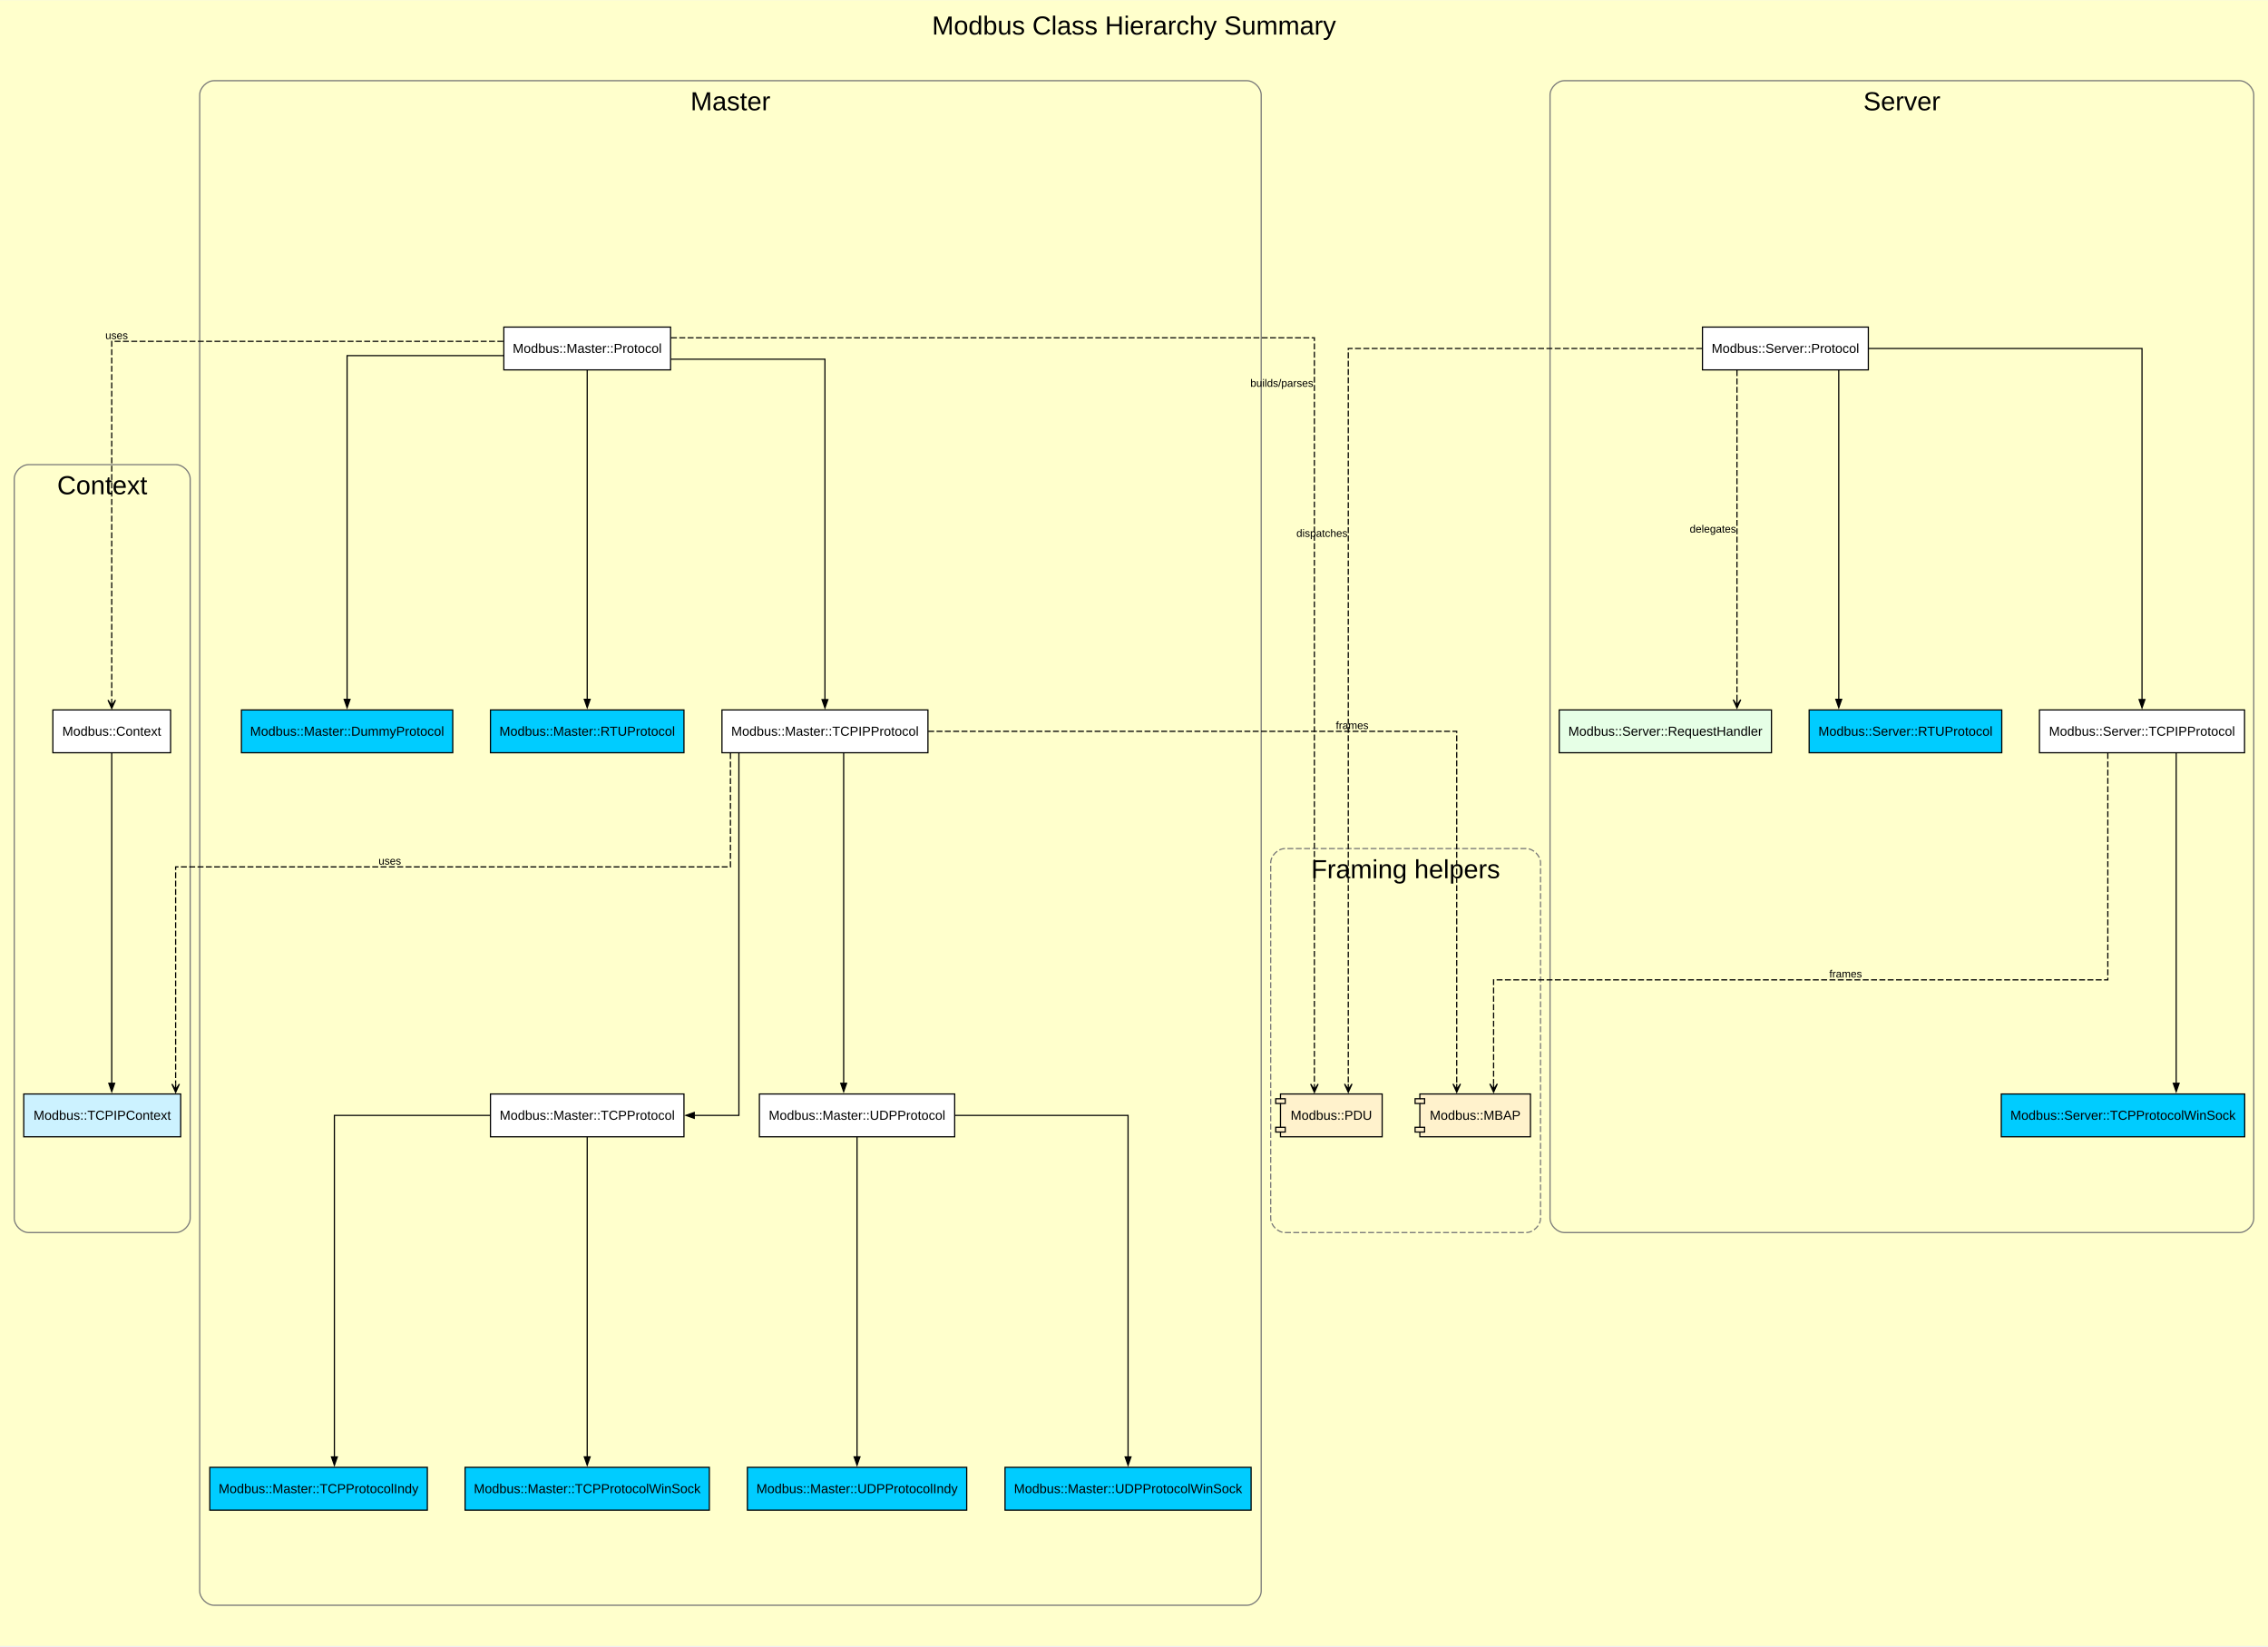
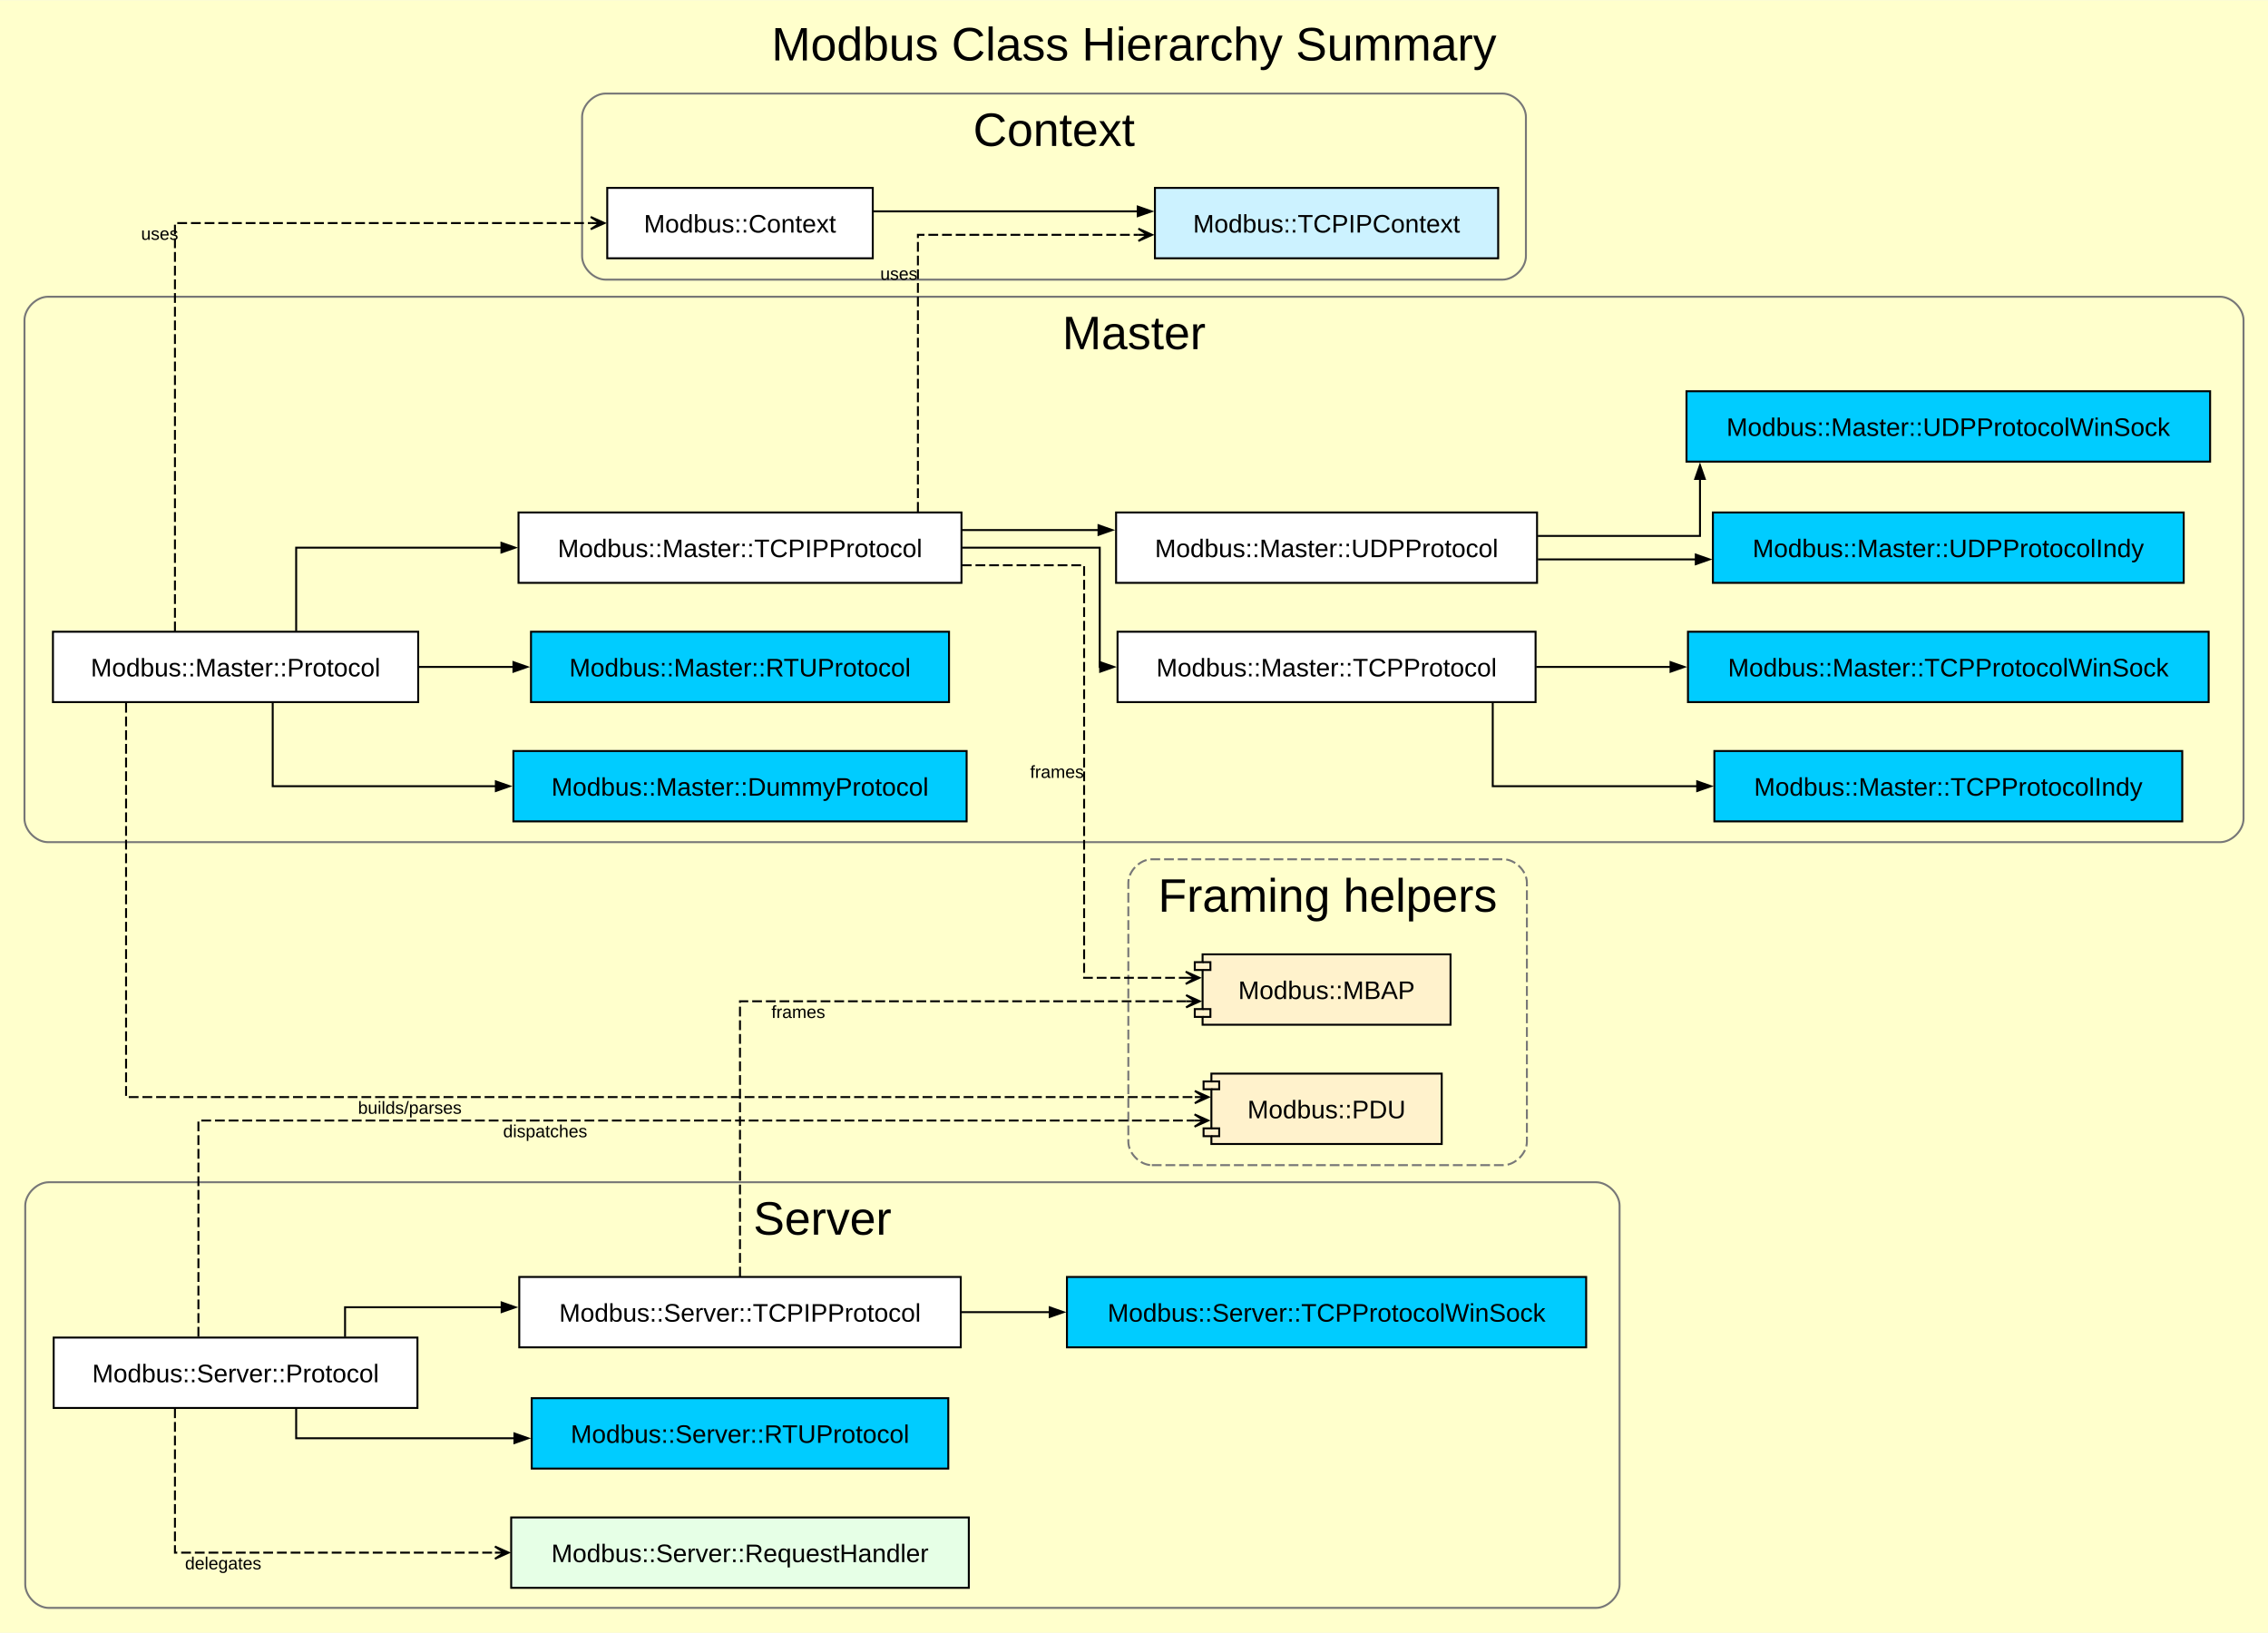
- <svg xmlns="http://www.w3.org/2000/svg" width="820pt" height="595pt" viewBox="0.00 0.00 820.19 595.00">
-   <g id="graph0" class="graph" transform="scale(0.429871 0.429871) rotate(0) translate(4 1380.14)">
-     <polygon fill="#ffffcc" stroke="none" points="-4,4 -4,-1380.14 1904,-1380.14 1904,4 -4,4" />
-     <text text-anchor="middle" x="950" y="-1351.24" font-family="Arial" font-size="22.00">Modbus Class Hierarchy Summary</text>
+ <svg xmlns="http://www.w3.org/2000/svg" width="1100pt" height="792pt" viewBox="0.00 0.00 1100.26 792.00">
+   <g id="graph0" class="graph" transform="scale(0.948503 0.948503) rotate(0) translate(4 831)">
+     <polygon fill="#ffffcc" stroke="none" points="-4,4 -4,-831 1156,-831 1156,4 -4,4" />
+     <text text-anchor="middle" x="576" y="-800.2" font-family="Arial" font-size="24.00">Modbus Class Hierarchy Summary</text>
    <g id="clust1" class="cluster">
-       <path fill="#ffffcc" stroke="#777777" d="M20,-343.68C20,-343.68 144,-343.68 144,-343.68 150,-343.68 156,-349.68 156,-355.68 156,-355.68 156,-977.51 156,-977.51 156,-983.51 150,-989.51 144,-989.51 144,-989.51 20,-989.51 20,-989.51 14,-989.51 8,-983.51 8,-977.51 8,-977.51 8,-355.68 8,-355.68 8,-349.68 14,-343.68 20,-343.68" />
-       <text text-anchor="middle" x="82" y="-964.61" font-family="Arial" font-size="22.00">Context</text>
+       <path fill="#ffffcc" stroke="#777777" d="M305.72,-688.08C305.72,-688.08 764.45,-688.08 764.45,-688.08 770.45,-688.08 776.45,-694.08 776.45,-700.08 776.45,-700.08 776.45,-771.25 776.45,-771.25 776.45,-777.25 770.45,-783.25 764.45,-783.25 764.45,-783.25 305.72,-783.25 305.72,-783.25 299.72,-783.25 293.72,-777.25 293.72,-771.25 293.72,-771.25 293.72,-700.08 293.72,-700.08 293.72,-694.08 299.72,-688.08 305.72,-688.08" />
+       <text text-anchor="middle" x="535.08" y="-756.45" font-family="Arial" font-size="24.00">Context</text>
    </g>
    <g id="clust2" class="cluster">
-       <path fill="#ffffcc" stroke="#777777" d="M176,-30.21C176,-30.21 1045,-30.21 1045,-30.21 1051,-30.21 1057,-36.21 1057,-42.21 1057,-42.21 1057,-1300.42 1057,-1300.42 1057,-1306.42 1051,-1312.42 1045,-1312.42 1045,-1312.42 176,-1312.42 176,-1312.42 170,-1312.42 164,-1306.42 164,-1300.42 164,-1300.42 164,-42.21 164,-42.21 164,-36.21 170,-30.21 176,-30.21" />
-       <text text-anchor="middle" x="610.5" y="-1287.52" font-family="Arial" font-size="22.00">Master</text>
+       <path fill="#ffffcc" stroke="#777777" d="M20.52,-400.38C20.52,-400.38 1131.48,-400.38 1131.48,-400.38 1137.48,-400.38 1143.48,-406.38 1143.48,-412.38 1143.48,-412.38 1143.48,-667.33 1143.48,-667.33 1143.48,-673.33 1137.48,-679.33 1131.48,-679.33 1131.48,-679.33 20.52,-679.33 20.52,-679.33 14.52,-679.33 8.52,-673.33 8.52,-667.33 8.52,-667.33 8.52,-412.38 8.52,-412.38 8.52,-406.38 14.52,-400.38 20.52,-400.38" />
+       <text text-anchor="middle" x="576" y="-652.53" font-family="Arial" font-size="24.00">Master</text>
    </g>
    <g id="clust3" class="cluster">
-       <path fill="#ffffcc" stroke="#777777" d="M1312,-343.68C1312,-343.68 1880,-343.68 1880,-343.68 1886,-343.68 1892,-349.68 1892,-355.68 1892,-355.68 1892,-1300.42 1892,-1300.42 1892,-1306.42 1886,-1312.42 1880,-1312.42 1880,-1312.42 1312,-1312.42 1312,-1312.42 1306,-1312.42 1300,-1306.42 1300,-1300.42 1300,-1300.42 1300,-355.68 1300,-355.68 1300,-349.68 1306,-343.68 1312,-343.68" />
-       <text text-anchor="middle" x="1596" y="-1287.52" font-family="Arial" font-size="22.00">Server</text>
+       <path fill="#ffffcc" stroke="#777777" d="M20.91,-8.75C20.91,-8.75 812.35,-8.75 812.35,-8.75 818.35,-8.75 824.35,-14.75 824.35,-20.75 824.35,-20.75 824.35,-214.44 824.35,-214.44 824.35,-220.44 818.35,-226.44 812.35,-226.44 812.35,-226.44 20.91,-226.44 20.91,-226.44 14.91,-226.44 8.91,-220.44 8.91,-214.44 8.91,-214.44 8.91,-20.75 8.91,-20.75 8.91,-14.75 14.91,-8.75 20.91,-8.75" />
+       <text text-anchor="middle" x="416.63" y="-199.64" font-family="Arial" font-size="24.00">Server</text>
    </g>
    <g id="clust4" class="cluster">
-       <path fill="#ffffcc" stroke="#777777" stroke-dasharray="5,2" d="M1077,-343.68C1077,-343.68 1280,-343.68 1280,-343.68 1286,-343.68 1292,-349.68 1292,-355.68 1292,-355.68 1292,-654.6 1292,-654.6 1292,-660.6 1286,-666.6 1280,-666.6 1280,-666.6 1077,-666.6 1077,-666.6 1071,-666.6 1065,-660.6 1065,-654.6 1065,-654.6 1065,-355.68 1065,-355.68 1065,-349.68 1071,-343.68 1077,-343.68" />
-       <text text-anchor="middle" x="1178.5" y="-641.7" font-family="Arial" font-size="22.00">Framing helpers</text>
+       <path fill="#ffffcc" stroke="#777777" stroke-dasharray="5,2" d="M585.1,-235.19C585.1,-235.19 764.95,-235.19 764.95,-235.19 770.95,-235.19 776.95,-241.19 776.95,-247.19 776.95,-247.19 776.95,-379.62 776.95,-379.62 776.95,-385.62 770.95,-391.62 764.95,-391.62 764.95,-391.62 585.1,-391.62 585.1,-391.62 579.1,-391.62 573.1,-385.62 573.1,-379.62 573.1,-379.62 573.1,-247.19 573.1,-247.19 573.1,-241.19 579.1,-235.19 585.1,-235.19" />
+       <text text-anchor="middle" x="675.03" y="-364.82" font-family="Arial" font-size="24.00">Framing helpers</text>
    </g>
    <g id="node1" class="node">
-       <polygon fill="#ffffff" stroke="#000000" points="139.51,-783.21 40.48,-783.21 40.48,-747.21 139.51,-747.21 139.51,-783.21" />
-       <text text-anchor="middle" x="90" y="-761.51" font-family="Arial" font-size="11.00">Modbus::Context</text>
+       <polygon fill="#ffffff" stroke="#000000" points="442.39,-735 306.58,-735 306.58,-699 442.39,-699 442.39,-735" />
+       <text text-anchor="middle" x="374.48" y="-712.15" font-family="Arial" font-size="13.00">Modbus::Context</text>
    </g>
    <g id="node2" class="node">
-       <polygon fill="#ccf2ff" stroke="#000000" points="148.01,-460.21 15.98,-460.21 15.98,-424.21 148.01,-424.21 148.01,-460.21" />
-       <text text-anchor="middle" x="82" y="-438.51" font-family="Arial" font-size="11.00">Modbus::TCPIPContext</text>
+       <polygon fill="#ccf2ff" stroke="#000000" points="762.26,-735 586.7,-735 586.7,-699 762.26,-699 762.26,-735" />
+       <text text-anchor="middle" x="674.48" y="-712.15" font-family="Arial" font-size="13.00">Modbus::TCPIPContext</text>
    </g>
    <g id="edge1" class="edge">
-       <path fill="none" stroke="#000000" d="M90,-746.92C90,-746.92 90,-469.22 90,-469.22" />
-       <polygon fill="#000000" stroke="#000000" points="92.45,-469.22 90,-462.22 87.55,-469.22 92.45,-469.22" />
+       <path fill="none" stroke="#000000" d="M442.56,-723C442.56,-723 577.93,-723 577.93,-723" />
+       <polygon fill="#000000" stroke="#000000" points="577.93,-725.45 584.93,-723 577.93,-720.55 577.93,-725.45" />
    </g>
    <g id="node3" class="node">
-       <polygon fill="#ffffff" stroke="#000000" points="560.14,-1105.21 419.86,-1105.21 419.86,-1069.21 560.14,-1069.21 560.14,-1105.21" />
-       <text text-anchor="middle" x="490" y="-1083.51" font-family="Arial" font-size="11.00">Modbus::Master::Protocol</text>
+       <polygon fill="#ffffff" stroke="#000000" points="209.89,-508 23.08,-508 23.08,-472 209.89,-472 209.89,-508" />
+       <text text-anchor="middle" x="116.48" y="-485.15" font-family="Arial" font-size="13.00">Modbus::Master::Protocol</text>
    </g>
    <g id="edge14" class="edge">
-       <path fill="none" stroke="#000000" stroke-dasharray="5,2" d="M419.41,-1093.21C304.58,-1093.21 90,-1093.21 90,-1093.21 90,-1093.21 90,-791.53 90,-791.53" />
-       <polygon fill="#000000" stroke="#000000" points="90,-784.53 93.15,-791.53 90,-786.82 90,-791.53 90,-791.53 90,-791.53 90,-786.82 86.85,-791.53 90,-784.53" />
-       <text text-anchor="middle" x="94.11" y="-1095.16" font-family="Arial" font-size="9.00">uses</text>
+       <path fill="none" stroke="#000000" stroke-dasharray="5,2" d="M85.48,-508.19C85.48,-562.06 85.48,-717 85.48,-717 85.48,-717 298.14,-717 298.14,-717" />
+       <polygon fill="#000000" stroke="#000000" points="305.14,-717 298.14,-720.15 302.86,-717 298.14,-717 298.14,-717 298.14,-717 302.86,-717 298.14,-713.85 305.14,-717" />
+       <text text-anchor="middle" x="77.66" y="-708.45" font-family="Arial" font-size="9.00">uses</text>
    </g>
    <g id="node4" class="node">
-       <polygon fill="#00ccff" stroke="#000000" points="376.89,-783.21 199.11,-783.21 199.11,-747.21 376.89,-747.21 376.89,-783.21" />
-       <text text-anchor="middle" x="288" y="-761.51" font-family="Arial" font-size="11.00">Modbus::Master::DummyProtocol</text>
+       <polygon fill="#00ccff" stroke="#000000" points="490.39,-447 258.58,-447 258.58,-411 490.39,-411 490.39,-447" />
+       <text text-anchor="middle" x="374.48" y="-424.15" font-family="Arial" font-size="13.00">Modbus::Master::DummyProtocol</text>
    </g>
    <g id="edge2" class="edge">
-       <path fill="none" stroke="#000000" d="M419.63,-1081.21C361.34,-1081.21 288,-1081.21 288,-1081.21 288,-1081.21 288,-792.08 288,-792.08" />
-       <polygon fill="#000000" stroke="#000000" points="290.45,-792.08 288,-785.08 285.55,-792.08 290.45,-792.08" />
+       <path fill="none" stroke="#000000" d="M135.48,-471.7C135.48,-453.73 135.48,-429 135.48,-429 135.48,-429 249.62,-429 249.62,-429" />
+       <polygon fill="#000000" stroke="#000000" points="249.62,-431.45 256.62,-429 249.62,-426.55 249.62,-431.45" />
    </g>
    <g id="node5" class="node">
-       <polygon fill="#00ccff" stroke="#000000" points="571.39,-783.21 408.61,-783.21 408.61,-747.21 571.39,-747.21 571.39,-783.21" />
-       <text text-anchor="middle" x="490" y="-761.51" font-family="Arial" font-size="11.00">Modbus::Master::RTUProtocol</text>
+       <polygon fill="#00ccff" stroke="#000000" points="481.39,-508 267.58,-508 267.58,-472 481.39,-472 481.39,-508" />
+       <text text-anchor="middle" x="374.48" y="-485.15" font-family="Arial" font-size="13.00">Modbus::Master::RTUProtocol</text>
    </g>
    <g id="edge3" class="edge">
-       <path fill="none" stroke="#000000" d="M490,-1068.98C490,-1068.98 490,-792.16 490,-792.16" />
-       <polygon fill="#000000" stroke="#000000" points="492.45,-792.16 490,-785.16 487.55,-792.16 492.45,-792.16" />
+       <path fill="none" stroke="#000000" d="M210.36,-490C210.36,-490 258.61,-490 258.61,-490" />
+       <polygon fill="#000000" stroke="#000000" points="258.61,-492.45 265.61,-490 258.61,-487.55 258.61,-492.45" />
    </g>
    <g id="node6" class="node">
-       <polygon fill="#ffffff" stroke="#000000" points="776.64,-783.21 603.36,-783.21 603.36,-747.21 776.64,-747.21 776.64,-783.21" />
-       <text text-anchor="middle" x="690" y="-761.51" font-family="Arial" font-size="11.00">Modbus::Master::TCPIPProtocol</text>
+       <polygon fill="#ffffff" stroke="#000000" points="487.76,-569 261.2,-569 261.2,-533 487.76,-533 487.76,-569" />
+       <text text-anchor="middle" x="374.48" y="-546.15" font-family="Arial" font-size="13.00">Modbus::Master::TCPIPProtocol</text>
    </g>
    <g id="edge4" class="edge">
-       <path fill="none" stroke="#000000" d="M560.51,-1078.21C618.09,-1078.21 690,-1078.21 690,-1078.21 690,-1078.21 690,-791.91 690,-791.91" />
-       <polygon fill="#000000" stroke="#000000" points="692.45,-791.91 690,-784.91 687.55,-791.91 692.45,-791.91" />
+       <path fill="none" stroke="#000000" d="M147.48,-508.3C147.48,-526.27 147.48,-551 147.48,-551 147.48,-551 252.47,-551 252.47,-551" />
+       <polygon fill="#000000" stroke="#000000" points="252.47,-553.45 259.47,-551 252.47,-548.55 252.47,-553.45" />
    </g>
    <g id="node18" class="node">
-       <polygon fill="#fff2cc" stroke="#000000" points="1158.77,-460.21 1073.23,-460.21 1073.23,-456.21 1069.23,-456.21 1069.23,-452.21 1073.23,-452.21 1073.23,-432.21 1069.23,-432.21 1069.23,-428.21 1073.23,-428.21 1073.23,-424.21 1158.77,-424.21 1158.77,-460.21" />
-       <polyline fill="none" stroke="#000000" points="1073.23,-456.21 1077.23,-456.21 1077.23,-452.21 1073.23,-452.21" />
-       <polyline fill="none" stroke="#000000" points="1073.23,-432.21 1077.23,-432.21 1077.23,-428.21 1073.23,-428.21" />
-       <text text-anchor="middle" x="1116" y="-438.51" font-family="Arial" font-size="11.00">Modbus::PDU</text>
+       <polygon fill="#fff2cc" stroke="#000000" points="733.39,-282 615.58,-282 615.58,-278 611.58,-278 611.58,-274 615.58,-274 615.58,-254 611.58,-254 611.58,-250 615.58,-250 615.58,-246 733.39,-246 733.39,-282" />
+       <polyline fill="none" stroke="#000000" points="615.58,-278 619.58,-278 619.58,-274 615.58,-274" />
+       <polyline fill="none" stroke="#000000" points="615.58,-254 619.58,-254 619.58,-250 615.58,-250" />
+       <text text-anchor="middle" x="674.48" y="-259.15" font-family="Arial" font-size="13.00">Modbus::PDU</text>
    </g>
    <g id="edge17" class="edge">
-       <path fill="none" stroke="#000000" stroke-dasharray="5,2" d="M560.47,-1096.21C721.33,-1096.21 1101.74,-1096.21 1101.74,-1096.21 1101.74,-1096.21 1101.74,-468.61 1101.74,-468.61" />
-       <polygon fill="#000000" stroke="#000000" points="1101.75,-461.61 1104.9,-468.61 1101.75,-463.89 1101.75,-468.61 1101.75,-468.61 1101.75,-468.61 1101.75,-463.89 1098.6,-468.61 1101.75,-461.61" />
-       <text text-anchor="middle" x="1074.37" y="-1055" font-family="Arial" font-size="9.00">builds/parses</text>
+       <path fill="none" stroke="#000000" stroke-dasharray="5,2" d="M60.48,-471.62C60.48,-418.75 60.48,-270 60.48,-270 60.48,-270 607.11,-270 607.11,-270" />
+       <polygon fill="#000000" stroke="#000000" points="614.11,-270 607.11,-273.15 611.83,-270 607.11,-270 607.11,-270 607.11,-270 611.83,-270 607.11,-266.85 614.11,-270" />
+       <text text-anchor="middle" x="205.61" y="-261.45" font-family="Arial" font-size="9.00">builds/parses</text>
    </g>
    <g id="edge15" class="edge">
-       <path fill="none" stroke="#000000" stroke-dasharray="5,2" d="M610.49,-746.9C610.49,-714.67 610.49,-651.21 610.49,-651.21 610.49,-651.21 143.76,-651.21 143.76,-651.21 143.76,-651.21 143.76,-468.61 143.76,-468.61" />
-       <polygon fill="#000000" stroke="#000000" points="143.77,-461.61 146.92,-468.61 143.77,-463.9 143.77,-468.61 143.77,-468.61 143.77,-468.61 143.77,-463.9 140.62,-468.61 143.77,-461.61" />
-       <text text-anchor="middle" x="323.92" y="-653.16" font-family="Arial" font-size="9.00">uses</text>
+       <path fill="none" stroke="#000000" stroke-dasharray="5,2" d="M465.48,-569.35C465.48,-611.38 465.48,-711 465.48,-711 465.48,-711 578.24,-711 578.24,-711" />
+       <polygon fill="#000000" stroke="#000000" points="585.24,-711 578.24,-714.15 582.96,-711 578.24,-711 578.24,-711 578.24,-711 582.96,-711 578.24,-707.85 585.24,-711" />
+       <text text-anchor="middle" x="455.73" y="-688" font-family="Arial" font-size="9.00">uses</text>
    </g>
    <g id="node7" class="node">
-       <polygon fill="#ffffff" stroke="#000000" points="571.39,-460.21 408.61,-460.21 408.61,-424.21 571.39,-424.21 571.39,-460.21" />
-       <text text-anchor="middle" x="490" y="-438.51" font-family="Arial" font-size="11.00">Modbus::Master::TCPProtocol</text>
+       <polygon fill="#ffffff" stroke="#000000" points="781.39,-508 567.58,-508 567.58,-472 781.39,-472 781.39,-508" />
+       <text text-anchor="middle" x="674.48" y="-485.15" font-family="Arial" font-size="13.00">Modbus::Master::TCPProtocol</text>
    </g>
    <g id="edge5" class="edge">
-       <path fill="none" stroke="#000000" d="M617.61,-746.92C617.61,-678.59 617.61,-442.21 617.61,-442.21 617.61,-442.21 580.05,-442.21 580.05,-442.21" />
-       <polygon fill="#000000" stroke="#000000" points="580.05,-439.76 573.05,-442.21 580.05,-444.66 580.05,-439.76" />
+       <path fill="none" stroke="#000000" d="M488.13,-551C525.89,-551 558.48,-551 558.48,-551 558.48,-551 558.48,-490 558.48,-490 558.48,-490 559.36,-490 559.36,-490" />
+       <polygon fill="#000000" stroke="#000000" points="558.69,-492.45 565.69,-490 558.69,-487.55 558.69,-492.45" />
    </g>
    <g id="node8" class="node">
-       <polygon fill="#ffffff" stroke="#000000" points="799.14,-460.21 634.86,-460.21 634.86,-424.21 799.14,-424.21 799.14,-460.21" />
-       <text text-anchor="middle" x="717" y="-438.51" font-family="Arial" font-size="11.00">Modbus::Master::UDPProtocol</text>
+       <polygon fill="#ffffff" stroke="#000000" points="782.14,-569 566.83,-569 566.83,-533 782.14,-533 782.14,-569" />
+       <text text-anchor="middle" x="674.48" y="-546.15" font-family="Arial" font-size="13.00">Modbus::Master::UDPProtocol</text>
    </g>
    <g id="edge6" class="edge">
-       <path fill="none" stroke="#000000" d="M705.75,-746.92C705.75,-746.92 705.75,-469.22 705.75,-469.22" />
-       <polygon fill="#000000" stroke="#000000" points="708.2,-469.22 705.75,-462.22 703.3,-469.22 708.2,-469.22" />
+       <path fill="none" stroke="#000000" d="M487.9,-560C487.9,-560 557.85,-560 557.85,-560" />
+       <polygon fill="#000000" stroke="#000000" points="557.85,-562.45 564.85,-560 557.85,-557.55 557.85,-562.45" />
    </g>
    <g id="node19" class="node">
-       <polygon fill="#fff2cc" stroke="#000000" points="1283.52,-460.21 1190.48,-460.21 1190.48,-456.21 1186.48,-456.21 1186.48,-452.21 1190.48,-452.21 1190.48,-432.21 1186.48,-432.21 1186.48,-428.21 1190.48,-428.21 1190.48,-424.21 1283.52,-424.21 1283.52,-460.21" />
-       <polyline fill="none" stroke="#000000" points="1190.48,-456.21 1194.48,-456.21 1194.48,-452.21 1190.48,-452.21" />
-       <polyline fill="none" stroke="#000000" points="1190.48,-432.21 1194.48,-432.21 1194.48,-428.21 1190.48,-428.21" />
-       <text text-anchor="middle" x="1237" y="-438.51" font-family="Arial" font-size="11.00">Modbus::MBAP</text>
+       <polygon fill="#fff2cc" stroke="#000000" points="737.89,-343 611.08,-343 611.08,-339 607.08,-339 607.08,-335 611.08,-335 611.08,-315 607.08,-315 607.08,-311 611.08,-311 611.08,-307 737.89,-307 737.89,-343" />
+       <polyline fill="none" stroke="#000000" points="611.08,-339 615.08,-339 615.08,-335 611.08,-335" />
+       <polyline fill="none" stroke="#000000" points="611.08,-315 615.08,-315 615.08,-311 611.08,-311" />
+       <text text-anchor="middle" x="674.48" y="-320.15" font-family="Arial" font-size="13.00">Modbus::MBAP</text>
    </g>
    <g id="edge19" class="edge">
-       <path fill="none" stroke="#000000" stroke-dasharray="5,2" d="M776.87,-765.21C927.57,-765.21 1221.49,-765.21 1221.49,-765.21 1221.49,-765.21 1221.49,-468.72 1221.49,-468.72" />
-       <polygon fill="#000000" stroke="#000000" points="1221.5,-461.72 1224.65,-468.72 1221.5,-464.01 1221.5,-468.72 1221.5,-468.72 1221.5,-468.72 1221.5,-464.01 1218.35,-468.72 1221.5,-461.72" />
-       <text text-anchor="middle" x="1133.55" y="-767.16" font-family="Arial" font-size="9.00">frames</text>
+       <path fill="none" stroke="#000000" stroke-dasharray="5,2" d="M487.94,-542C521.99,-542 550.48,-542 550.48,-542 550.48,-542 550.48,-331 550.48,-331 550.48,-331 602.45,-331 602.45,-331" />
+       <polygon fill="#000000" stroke="#000000" points="609.45,-331 602.45,-334.15 607.17,-331 602.45,-331 602.45,-331 602.45,-331 607.17,-331 602.45,-327.85 609.45,-331" />
+       <text text-anchor="middle" x="536.61" y="-433.24" font-family="Arial" font-size="9.00">frames</text>
    </g>
    <g id="node9" class="node">
-       <polygon fill="#00ccff" stroke="#000000" points="355.51,-146.21 172.49,-146.21 172.49,-110.21 355.51,-110.21 355.51,-146.21" />
-       <text text-anchor="middle" x="264" y="-124.51" font-family="Arial" font-size="11.00">Modbus::Master::TCPProtocolIndy</text>
+       <polygon fill="#00ccff" stroke="#000000" points="1112.14,-447 872.83,-447 872.83,-411 1112.14,-411 1112.14,-447" />
+       <text text-anchor="middle" x="992.48" y="-424.15" font-family="Arial" font-size="13.00">Modbus::Master::TCPProtocolIndy</text>
    </g>
    <g id="edge7" class="edge">
-       <path fill="none" stroke="#000000" d="M408.38,-442.21C348.4,-442.21 277.31,-442.21 277.31,-442.21 277.31,-442.21 277.31,-154.97 277.31,-154.97" />
-       <polygon fill="#000000" stroke="#000000" points="279.76,-154.97 277.31,-147.97 274.86,-154.97 279.76,-154.97" />
+       <path fill="none" stroke="#000000" d="M759.48,-471.7C759.48,-453.73 759.48,-429 759.48,-429 759.48,-429 864.06,-429 864.06,-429" />
+       <polygon fill="#000000" stroke="#000000" points="864.06,-431.45 871.06,-429 864.06,-426.55 864.06,-431.45" />
    </g>
    <g id="node10" class="node">
-       <polygon fill="#00ccff" stroke="#000000" points="592.76,-146.21 387.24,-146.21 387.24,-110.21 592.76,-110.21 592.76,-146.21" />
-       <text text-anchor="middle" x="490" y="-124.51" font-family="Arial" font-size="11.00">Modbus::Master::TCPProtocolWinSock</text>
+       <polygon fill="#00ccff" stroke="#000000" points="1125.64,-508 859.33,-508 859.33,-472 1125.64,-472 1125.64,-508" />
+       <text text-anchor="middle" x="992.48" y="-485.15" font-family="Arial" font-size="13.00">Modbus::Master::TCPProtocolWinSock</text>
    </g>
    <g id="edge8" class="edge">
-       <path fill="none" stroke="#000000" d="M490,-423.97C490,-423.97 490,-155.02 490,-155.02" />
-       <polygon fill="#000000" stroke="#000000" points="492.45,-155.02 490,-148.02 487.55,-155.02 492.45,-155.02" />
+       <path fill="none" stroke="#000000" d="M781.7,-490C781.7,-490 850.42,-490 850.42,-490" />
+       <polygon fill="#000000" stroke="#000000" points="850.42,-492.45 857.42,-490 850.42,-487.55 850.42,-492.45" />
    </g>
    <g id="node11" class="node">
-       <polygon fill="#00ccff" stroke="#000000" points="809.26,-146.21 624.74,-146.21 624.74,-110.21 809.26,-110.21 809.26,-146.21" />
-       <text text-anchor="middle" x="717" y="-124.51" font-family="Arial" font-size="11.00">Modbus::Master::UDPProtocolIndy</text>
+       <polygon fill="#00ccff" stroke="#000000" points="1112.89,-569 872.08,-569 872.08,-533 1112.89,-533 1112.89,-569" />
+       <text text-anchor="middle" x="992.48" y="-546.15" font-family="Arial" font-size="13.00">Modbus::Master::UDPProtocolIndy</text>
    </g>
    <g id="edge9" class="edge">
-       <path fill="none" stroke="#000000" d="M717,-423.97C717,-423.97 717,-155.02 717,-155.02" />
-       <polygon fill="#000000" stroke="#000000" points="719.45,-155.02 717,-148.02 714.55,-155.02 719.45,-155.02" />
+       <path fill="none" stroke="#000000" d="M782.59,-545C782.59,-545 863.33,-545 863.33,-545" />
+       <polygon fill="#000000" stroke="#000000" points="863.33,-547.45 870.33,-545 863.33,-542.55 863.33,-547.45" />
    </g>
    <g id="node12" class="node">
-       <polygon fill="#00ccff" stroke="#000000" points="1048.52,-146.21 841.49,-146.21 841.49,-110.21 1048.52,-110.21 1048.52,-146.21" />
-       <text text-anchor="middle" x="945" y="-124.51" font-family="Arial" font-size="11.00">Modbus::Master::UDPProtocolWinSock</text>
+       <polygon fill="#00ccff" stroke="#000000" points="1126.39,-631 858.58,-631 858.58,-595 1126.39,-595 1126.39,-631" />
+       <text text-anchor="middle" x="992.48" y="-608.15" font-family="Arial" font-size="13.00">Modbus::Master::UDPProtocolWinSock</text>
    </g>
    <g id="edge10" class="edge">
-       <path fill="none" stroke="#000000" d="M799.64,-442.21C864.89,-442.21 945,-442.21 945,-442.21 945,-442.21 945,-154.97 945,-154.97" />
-       <polygon fill="#000000" stroke="#000000" points="947.45,-154.97 945,-147.97 942.55,-154.97 947.45,-154.97" />
+       <path fill="none" stroke="#000000" d="M782.54,-557C825.76,-557 865.48,-557 865.48,-557 865.48,-557 865.48,-586.15 865.48,-586.15" />
+       <polygon fill="#000000" stroke="#000000" points="863.03,-586.15 865.48,-593.15 867.93,-586.15 863.03,-586.15" />
    </g>
    <g id="node13" class="node">
-       <polygon fill="#e6ffe6" stroke="#000000" points="1486.27,-783.21 1307.73,-783.21 1307.73,-747.21 1486.27,-747.21 1486.27,-783.21" />
-       <text text-anchor="middle" x="1397" y="-761.51" font-family="Arial" font-size="11.00">Modbus::Server::RequestHandler</text>
+       <polygon fill="#e6ffe6" stroke="#000000" points="491.51,-55 257.45,-55 257.45,-19 491.51,-19 491.51,-55" />
+       <text text-anchor="middle" x="374.48" y="-32.15" font-family="Arial" font-size="13.00">Modbus::Server::RequestHandler</text>
    </g>
    <g id="node14" class="node">
-       <polygon fill="#ffffff" stroke="#000000" points="1567.77,-1105.21 1428.23,-1105.21 1428.23,-1069.21 1567.77,-1069.21 1567.77,-1105.21" />
-       <text text-anchor="middle" x="1498" y="-1083.51" font-family="Arial" font-size="11.00">Modbus::Server::Protocol</text>
+       <polygon fill="#ffffff" stroke="#000000" points="209.51,-147 23.45,-147 23.45,-111 209.51,-111 209.51,-147" />
+       <text text-anchor="middle" x="116.48" y="-124.15" font-family="Arial" font-size="13.00">Modbus::Server::Protocol</text>
    </g>
    <g id="edge16" class="edge">
-       <path fill="none" stroke="#000000" stroke-dasharray="5,2" d="M1457.25,-1068.98C1457.25,-1068.98 1457.25,-791.87 1457.25,-791.87" />
-       <polygon fill="#000000" stroke="#000000" points="1457.25,-784.87 1460.4,-791.87 1457.25,-787.15 1457.25,-791.87 1457.25,-791.87 1457.25,-791.87 1457.25,-787.15 1454.1,-791.87 1457.25,-784.87" />
-       <text text-anchor="middle" x="1437" y="-932.37" font-family="Arial" font-size="9.00">delegates</text>
+       <path fill="none" stroke="#000000" stroke-dasharray="5,2" d="M85.48,-110.82C85.48,-84.01 85.48,-37 85.48,-37 85.48,-37 249.14,-37 249.14,-37" />
+       <polygon fill="#000000" stroke="#000000" points="256.14,-37 249.14,-40.15 253.85,-37 249.14,-37 249.14,-37 249.14,-37 253.85,-37 249.14,-33.85 256.14,-37" />
+       <text text-anchor="middle" x="110.15" y="-28.45" font-family="Arial" font-size="9.00">delegates</text>
    </g>
    <g id="node15" class="node">
-       <polygon fill="#00ccff" stroke="#000000" points="1680.02,-783.21 1517.98,-783.21 1517.98,-747.21 1680.02,-747.21 1680.02,-783.21" />
-       <text text-anchor="middle" x="1599" y="-761.51" font-family="Arial" font-size="11.00">Modbus::Server::RTUProtocol</text>
+       <polygon fill="#00ccff" stroke="#000000" points="481.01,-116 267.95,-116 267.95,-80 481.01,-80 481.01,-116" />
+       <text text-anchor="middle" x="374.48" y="-93.15" font-family="Arial" font-size="13.00">Modbus::Server::RTUProtocol</text>
    </g>
    <g id="edge11" class="edge">
-       <path fill="none" stroke="#000000" d="M1542.88,-1068.98C1542.88,-1068.98 1542.88,-792.16 1542.88,-792.16" />
-       <polygon fill="#000000" stroke="#000000" points="1545.33,-792.16 1542.88,-785.16 1540.43,-792.16 1545.33,-792.16" />
+       <path fill="none" stroke="#000000" d="M147.48,-110.68C147.48,-102.86 147.48,-95.5 147.48,-95.5 147.48,-95.5 259.12,-95.5 259.12,-95.5" />
+       <polygon fill="#000000" stroke="#000000" points="259.12,-97.95 266.12,-95.5 259.12,-93.05 259.12,-97.95" />
    </g>
    <g id="node16" class="node">
-       <polygon fill="#ffffff" stroke="#000000" points="1884.27,-783.21 1711.73,-783.21 1711.73,-747.21 1884.27,-747.21 1884.27,-783.21" />
-       <text text-anchor="middle" x="1798" y="-761.51" font-family="Arial" font-size="11.00">Modbus::Server::TCPIPProtocol</text>
+       <polygon fill="#ffffff" stroke="#000000" points="487.39,-178 261.58,-178 261.58,-142 487.39,-142 487.39,-178" />
+       <text text-anchor="middle" x="374.48" y="-155.15" font-family="Arial" font-size="13.00">Modbus::Server::TCPIPProtocol</text>
    </g>
    <g id="edge12" class="edge">
-       <path fill="none" stroke="#000000" d="M1567.96,-1087.21C1656.61,-1087.21 1798,-1087.21 1798,-1087.21 1798,-1087.21 1798,-791.96 1798,-791.96" />
-       <polygon fill="#000000" stroke="#000000" points="1800.45,-791.96 1798,-784.96 1795.55,-791.96 1800.45,-791.96" />
+       <path fill="none" stroke="#000000" d="M172.48,-147.32C172.48,-155.14 172.48,-162.5 172.48,-162.5 172.48,-162.5 252.57,-162.5 252.57,-162.5" />
+       <polygon fill="#000000" stroke="#000000" points="252.57,-164.95 259.57,-162.5 252.57,-160.05 252.57,-164.95" />
    </g>
    <g id="edge18" class="edge">
-       <path fill="none" stroke="#000000" stroke-dasharray="5,2" d="M1427.96,-1087.21C1321.27,-1087.21 1130.26,-1087.21 1130.26,-1087.21 1130.26,-1087.21 1130.26,-468.7 1130.26,-468.7" />
-       <polygon fill="#000000" stroke="#000000" points="1130.26,-461.7 1133.41,-468.7 1130.26,-463.98 1130.26,-468.7 1130.26,-468.7 1130.26,-468.7 1130.26,-463.98 1127.11,-468.7 1130.26,-461.7" />
-       <text text-anchor="middle" x="1108.13" y="-928.76" font-family="Arial" font-size="9.00">dispatches</text>
+       <path fill="none" stroke="#000000" stroke-dasharray="5,2" d="M97.48,-147.48C97.48,-183.15 97.48,-258 97.48,-258 97.48,-258 606.96,-258 606.96,-258" />
+       <polygon fill="#000000" stroke="#000000" points="613.96,-258 606.96,-261.15 611.68,-258 606.96,-258 606.96,-258 606.96,-258 611.68,-258 606.96,-254.85 613.96,-258" />
+       <text text-anchor="middle" x="274.84" y="-249.45" font-family="Arial" font-size="9.00">dispatches</text>
    </g>
    <g id="node17" class="node">
-       <polygon fill="#00ccff" stroke="#000000" points="1884.39,-460.21 1679.61,-460.21 1679.61,-424.21 1884.39,-424.21 1884.39,-460.21" />
-       <text text-anchor="middle" x="1782" y="-438.51" font-family="Arial" font-size="11.00">Modbus::Server::TCPProtocolWinSock</text>
+       <polygon fill="#00ccff" stroke="#000000" points="807.26,-178 541.7,-178 541.7,-142 807.26,-142 807.26,-178" />
+       <text text-anchor="middle" x="674.48" y="-155.15" font-family="Arial" font-size="13.00">Modbus::Server::TCPProtocolWinSock</text>
    </g>
    <g id="edge13" class="edge">
-       <path fill="none" stroke="#000000" d="M1826.76,-746.92C1826.76,-746.92 1826.76,-469.22 1826.76,-469.22" />
-       <polygon fill="#000000" stroke="#000000" points="1829.21,-469.22 1826.76,-462.22 1824.31,-469.22 1829.21,-469.22" />
+       <path fill="none" stroke="#000000" d="M487.47,-160C487.47,-160 532.9,-160 532.9,-160" />
+       <polygon fill="#000000" stroke="#000000" points="532.9,-162.45 539.9,-160 532.9,-157.55 532.9,-162.45" />
    </g>
    <g id="edge20" class="edge">
-       <path fill="none" stroke="#000000" stroke-dasharray="5,2" d="M1769.24,-747.03C1769.24,-696.18 1769.24,-556.21 1769.24,-556.21 1769.24,-556.21 1252.51,-556.21 1252.51,-556.21 1252.51,-556.21 1252.51,-468.75 1252.51,-468.75" />
-       <polygon fill="#000000" stroke="#000000" points="1252.51,-461.75 1255.66,-468.75 1252.51,-464.03 1252.51,-468.75 1252.51,-468.75 1252.51,-468.75 1252.51,-464.03 1249.36,-468.75 1252.51,-461.75" />
-       <text text-anchor="middle" x="1548.68" y="-558.16" font-family="Arial" font-size="9.00">frames</text>
+       <path fill="none" stroke="#000000" stroke-dasharray="5,2" d="M374.48,-178.24C374.48,-220 374.48,-319 374.48,-319 374.48,-319 602.64,-319 602.64,-319" />
+       <polygon fill="#000000" stroke="#000000" points="609.64,-319 602.64,-322.15 607.36,-319 602.64,-319 602.64,-319 602.64,-319 607.36,-319 602.64,-315.85 609.64,-319" />
+       <text text-anchor="middle" x="404.31" y="-310.45" font-family="Arial" font-size="9.00">frames</text>
    </g>
  </g>
</svg>
